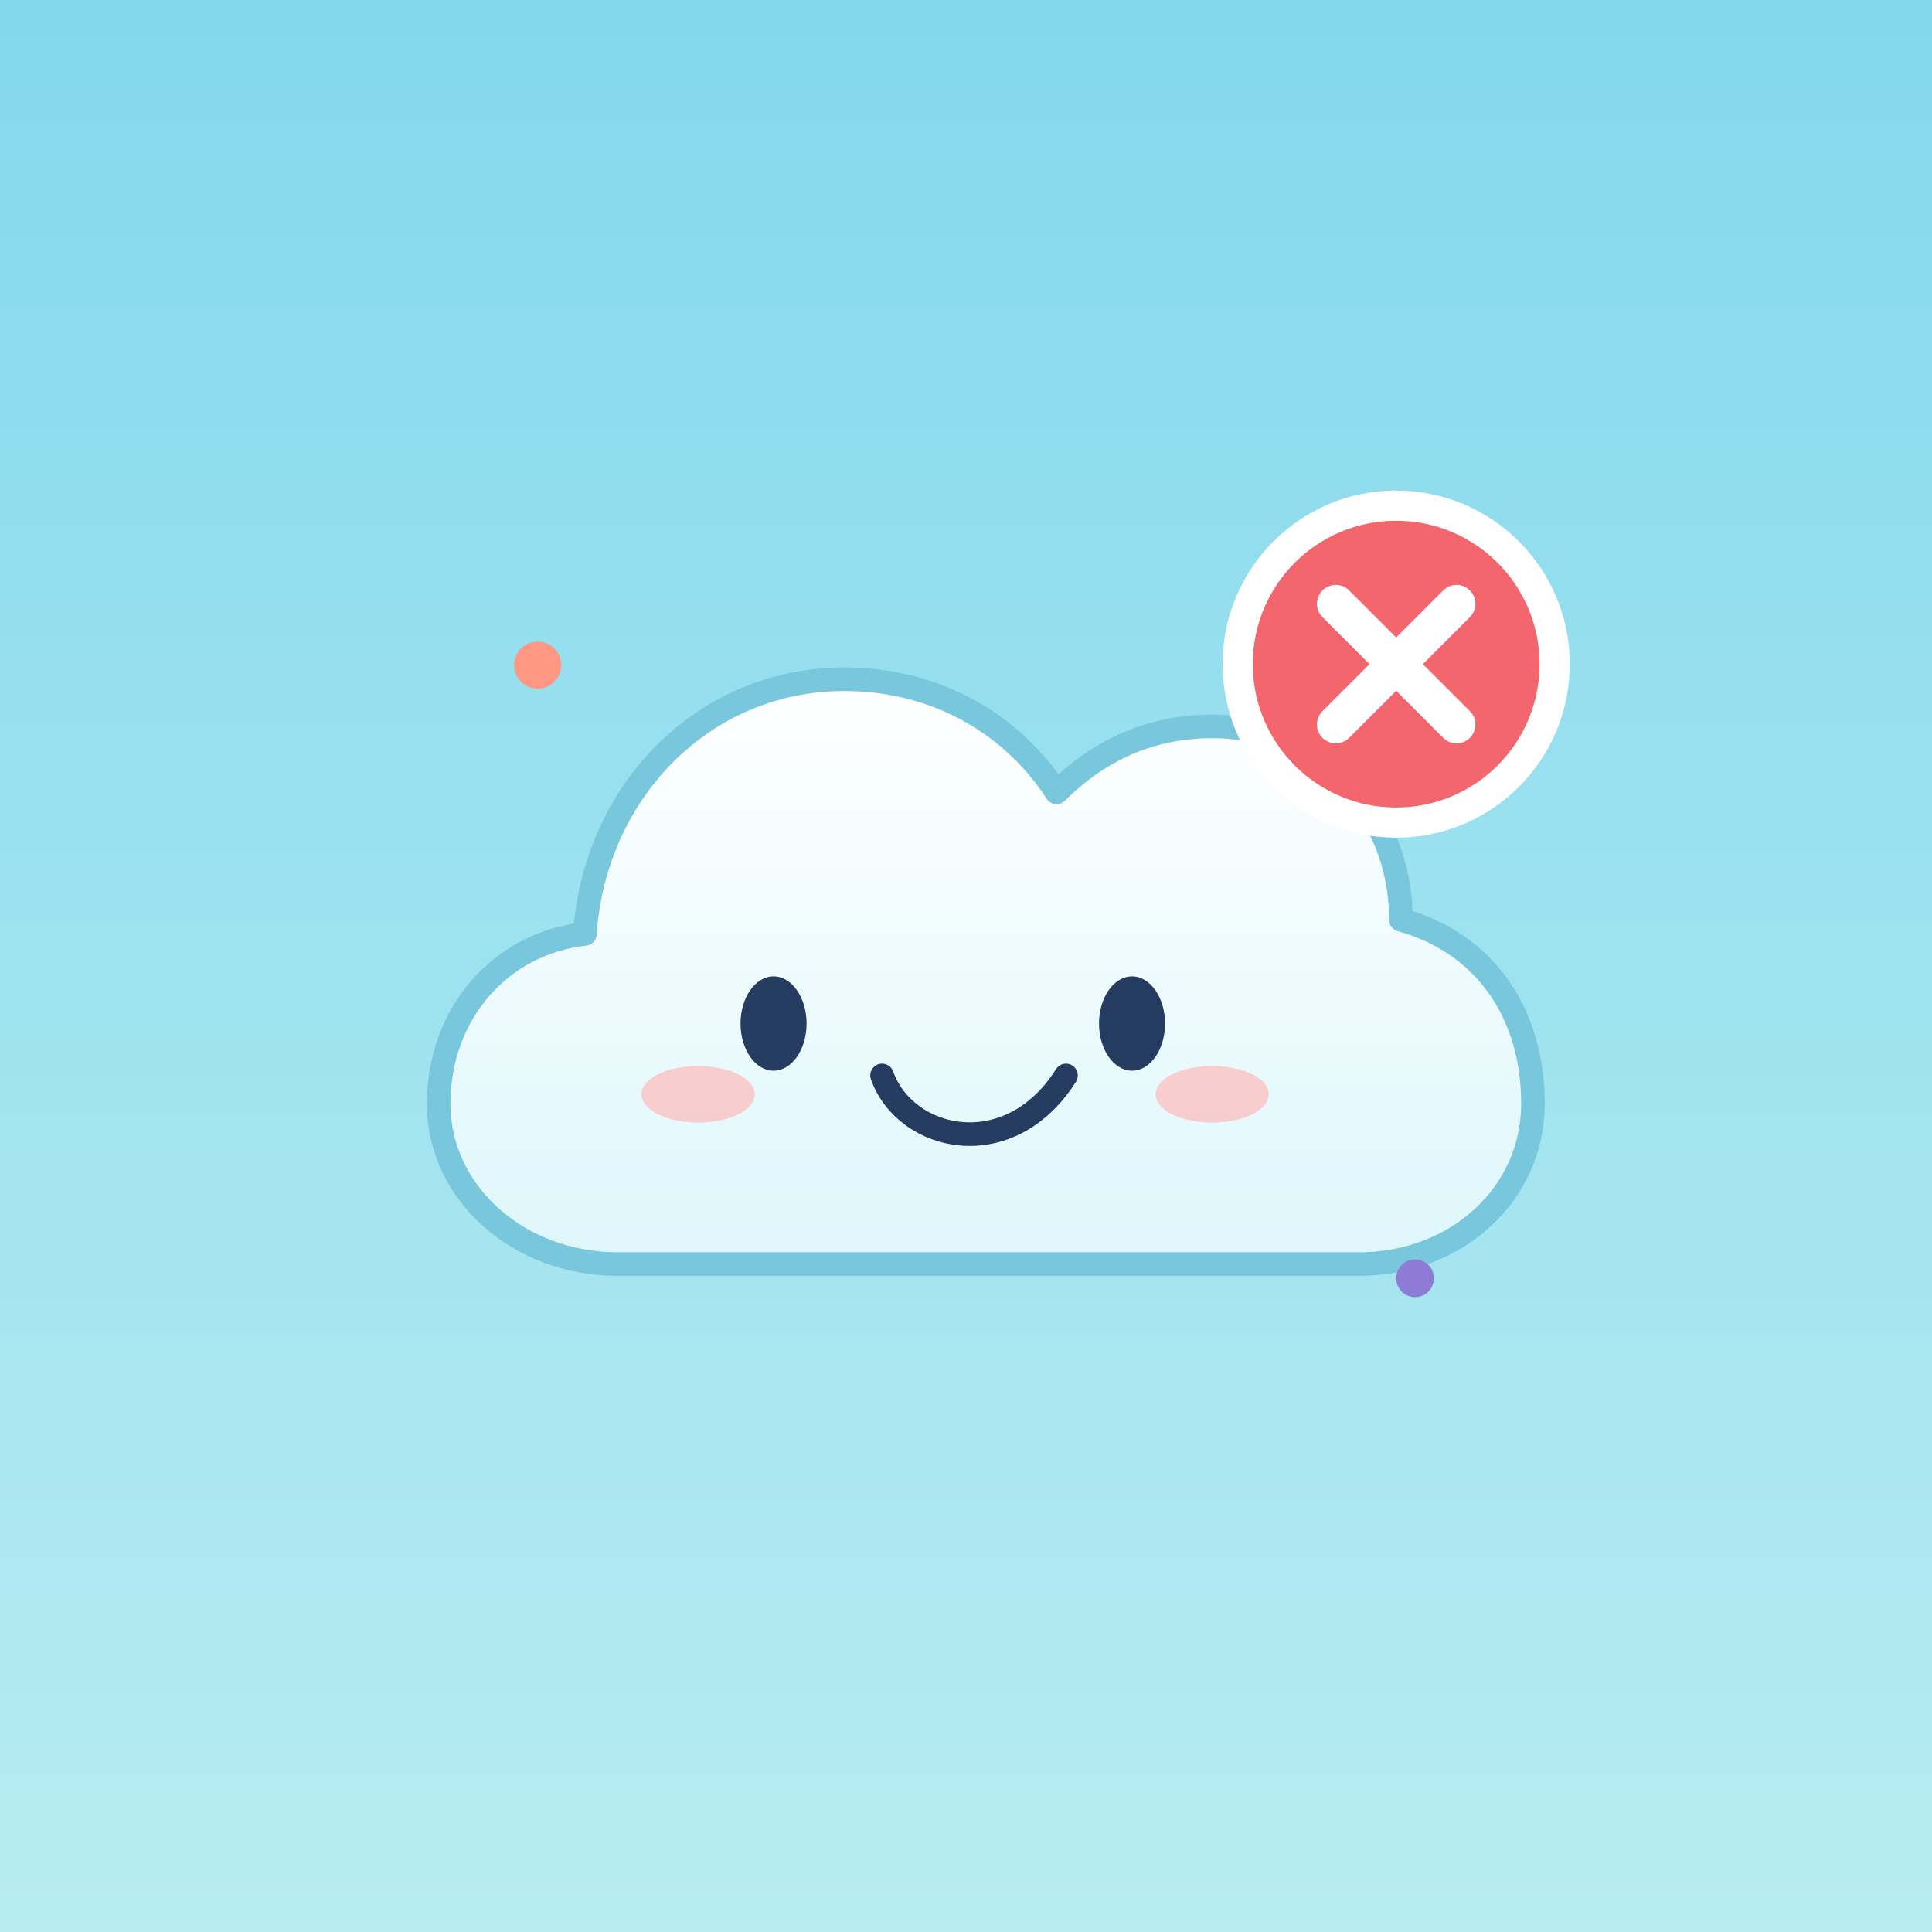
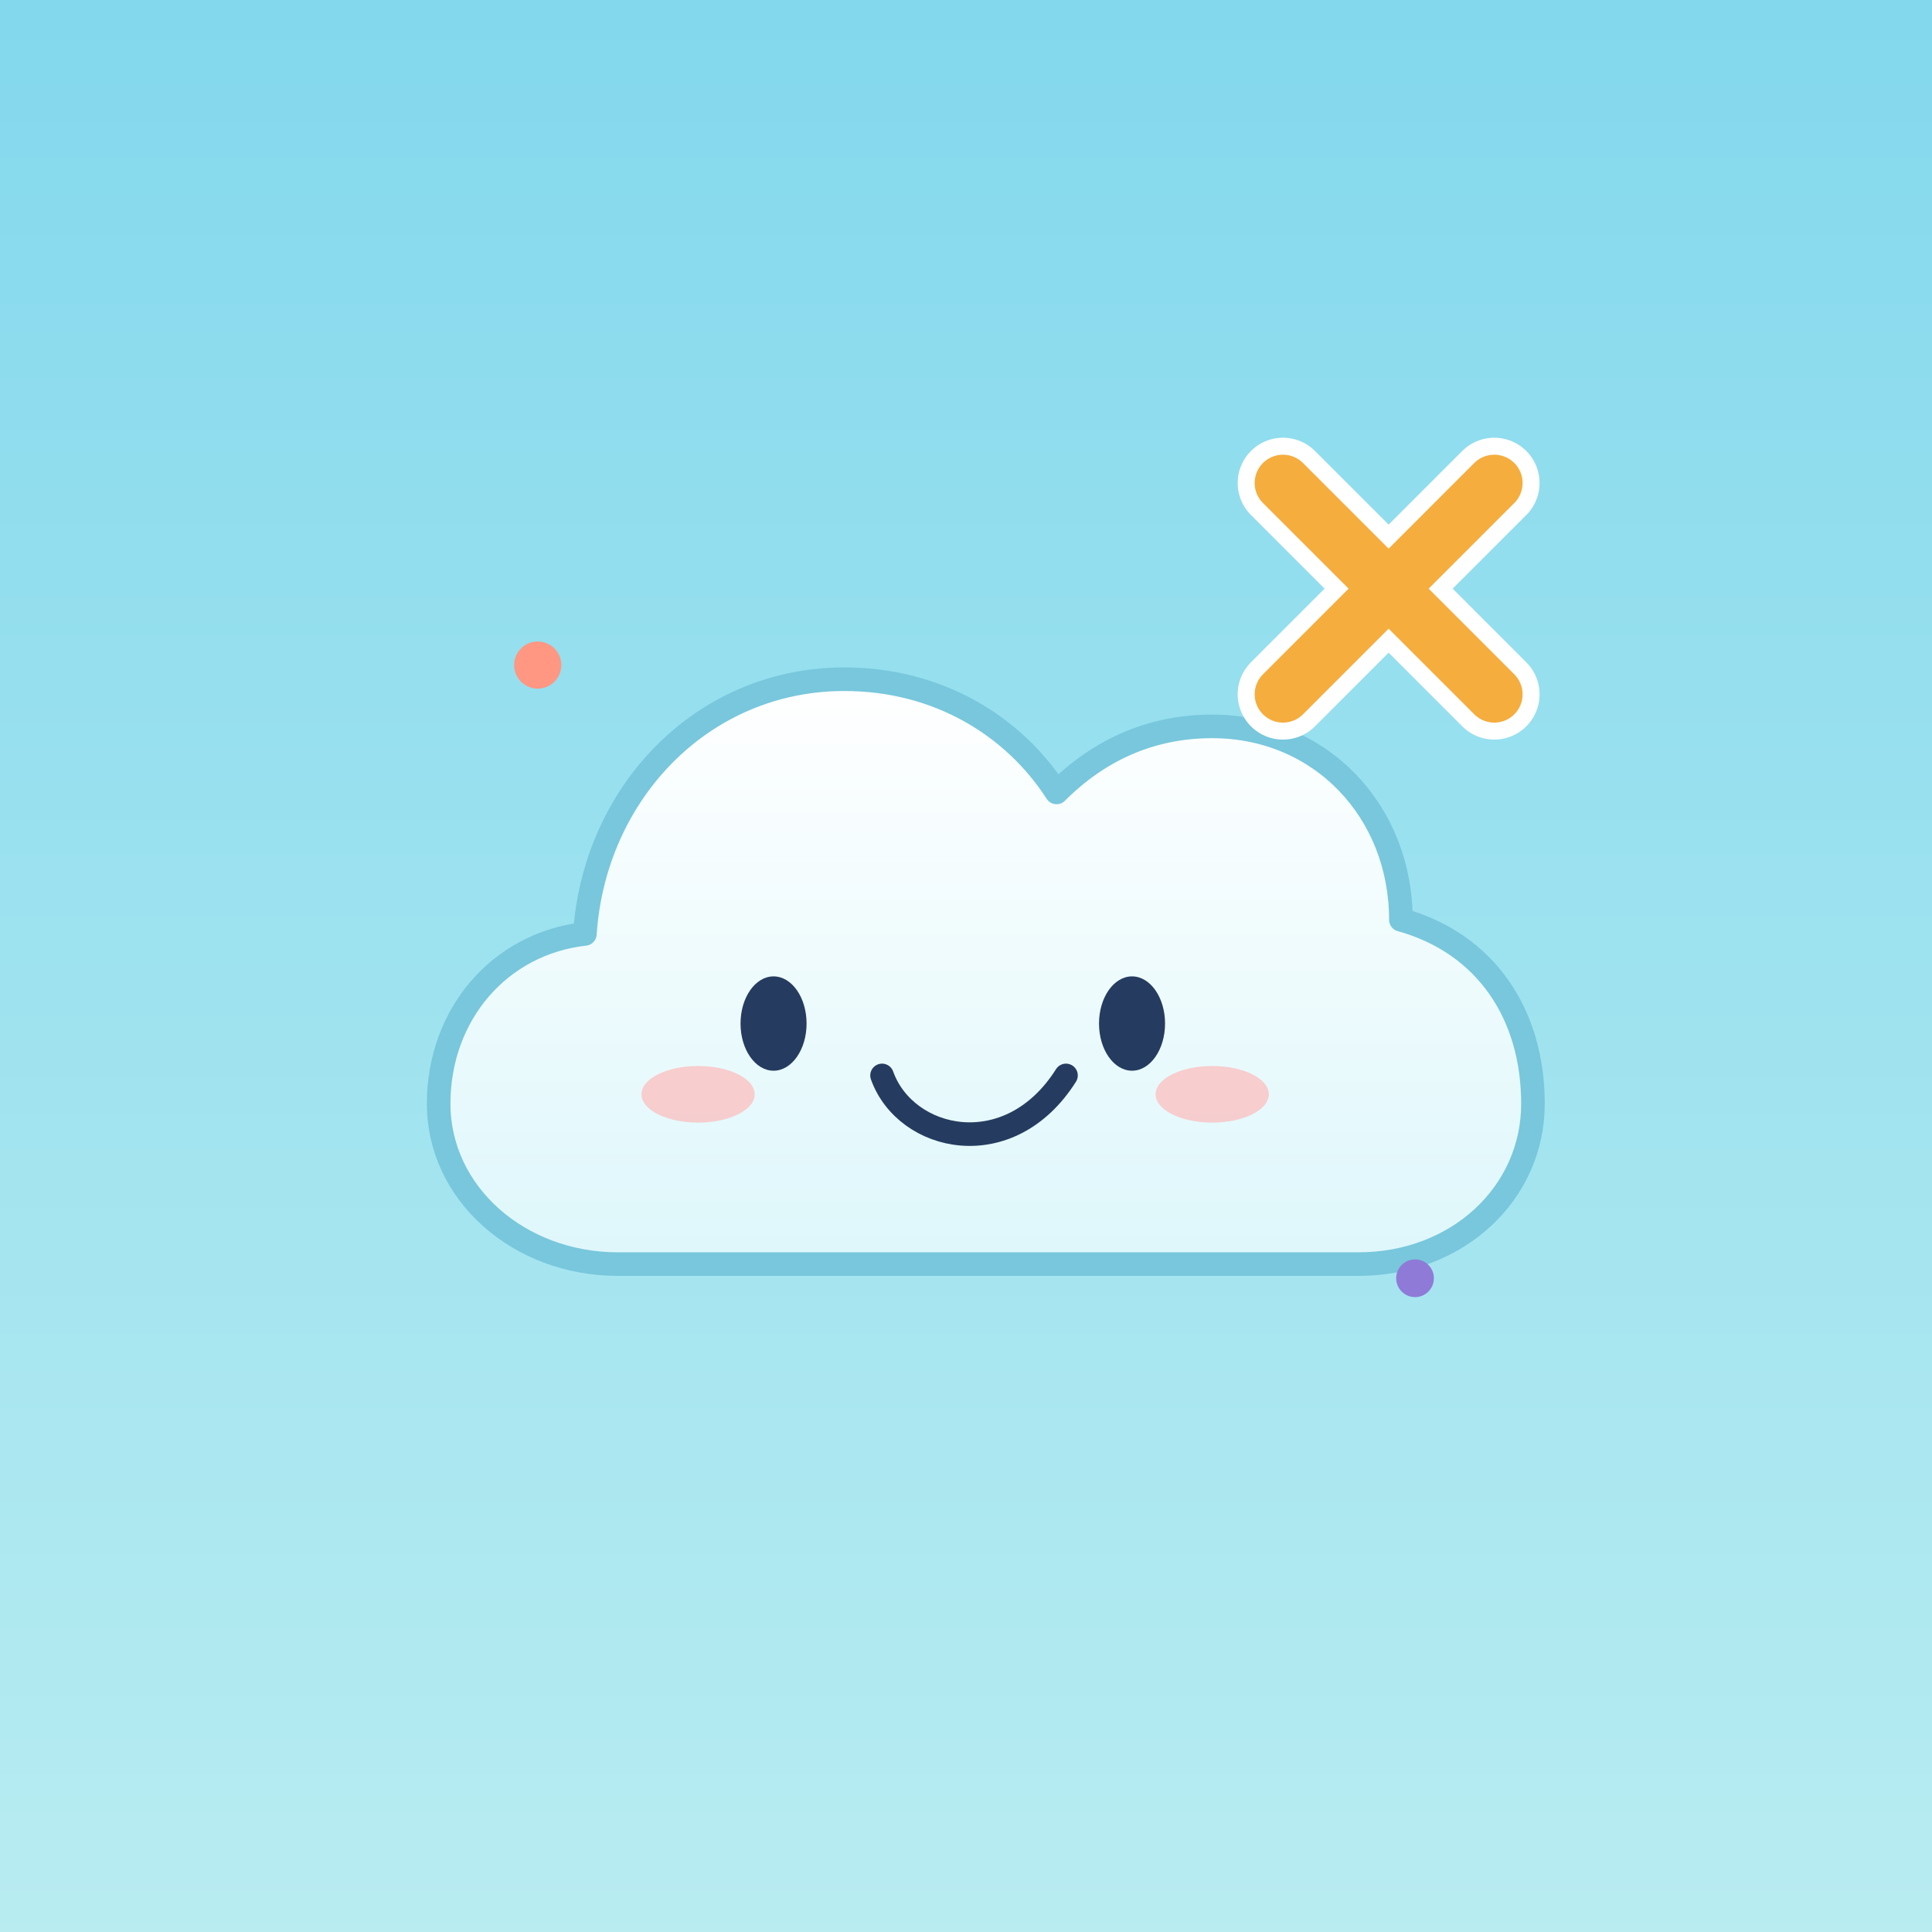
<svg xmlns="http://www.w3.org/2000/svg" width="512" height="512" viewBox="0 0 512 512" role="img" aria-labelledby="title">
  <defs>
    <linearGradient id="sky" x2="0" y2="1">
      <stop stop-color="#83d8ed" />
      <stop offset="1" stop-color="#b8ecf1" />
    </linearGradient>
    <linearGradient id="cloud" x2="0" y2="1">
      <stop stop-color="#fff" />
      <stop offset="1" stop-color="#def7fb" />
    </linearGradient>
  </defs>
  <path fill="url(#sky)" d="M0 0h512v512H0z" />
  <g transform="translate(110 130) scale(1.25)">
    <path d="M43 164C22 164 5 149 5 130c0-19 13-34 31-36 2-30 25-54 55-54 20 0 36 10 45 24 9-9 20-14 33-14 23 0 40 18 40 41 18 5 28 20 28 39 0 19-16 34-37 34H43Z" fill="url(#cloud)" stroke="#78c7dc" stroke-width="5" stroke-linejoin="round" />
    <ellipse cx="76" cy="113" rx="7" ry="10" fill="#253c60" />
    <ellipse cx="152" cy="113" rx="7" ry="10" fill="#253c60" />
    <ellipse cx="60" cy="128" rx="12" ry="6" fill="#ffb5b5" opacity=".65" />
    <ellipse cx="169" cy="128" rx="12" ry="6" fill="#ffb5b5" opacity=".65" />
    <path d="M99 124c5 14 27 19 39 0" fill="none" stroke="#253c60" stroke-width="5" stroke-linecap="round" />
    <circle cx="26" cy="37" r="5" fill="#ff9783" />
    <circle cx="212" cy="167" r="4" fill="#8f7bd7" />
  </g>
-   <circle cx="370" cy="176" r="42" fill="#f3666e" stroke="#fff" stroke-width="8" />
-   <path d="m354 160 32 32m0-32-32 32" fill="none" stroke="#fff" stroke-width="10" stroke-linecap="round" />
+   <path d="m340 128 56 56m0-56-56 56" fill="none" stroke="#fff" stroke-width="24" stroke-linecap="round" />
+   <path d="m340 128 56 56m0-56-56 56" fill="none" stroke="#f5ad3e" stroke-width="15" stroke-linecap="round" />
</svg>
